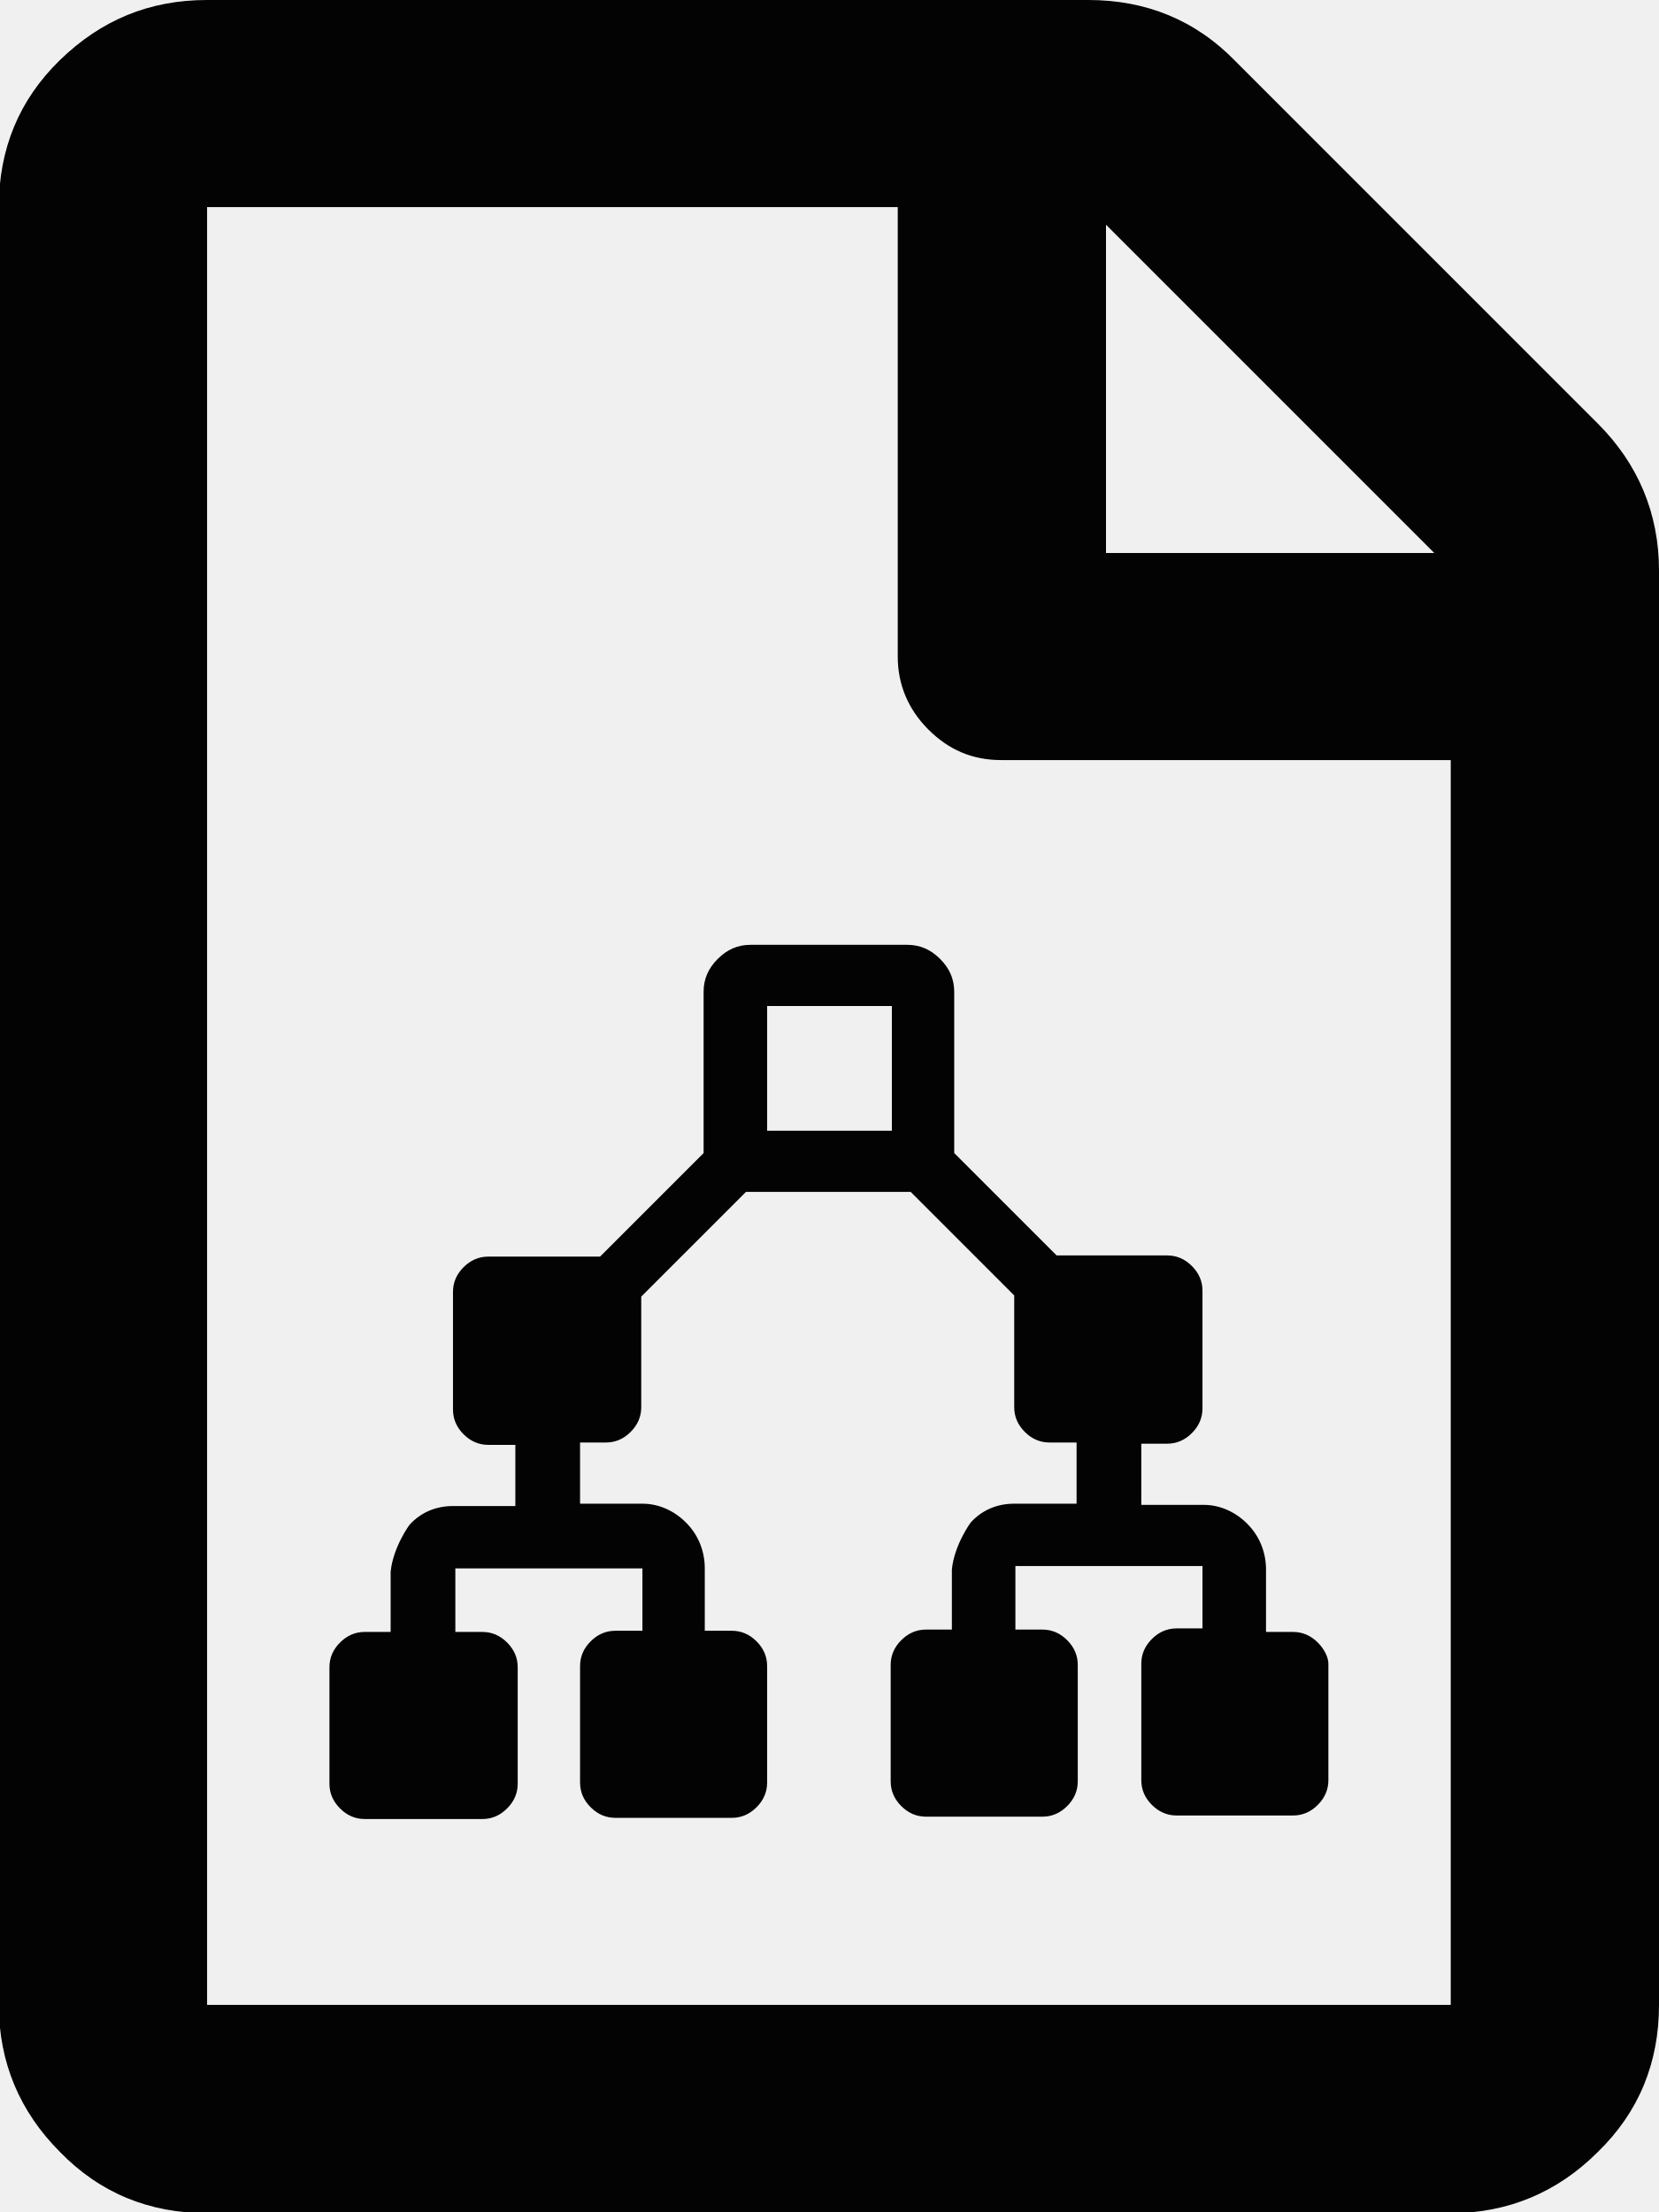
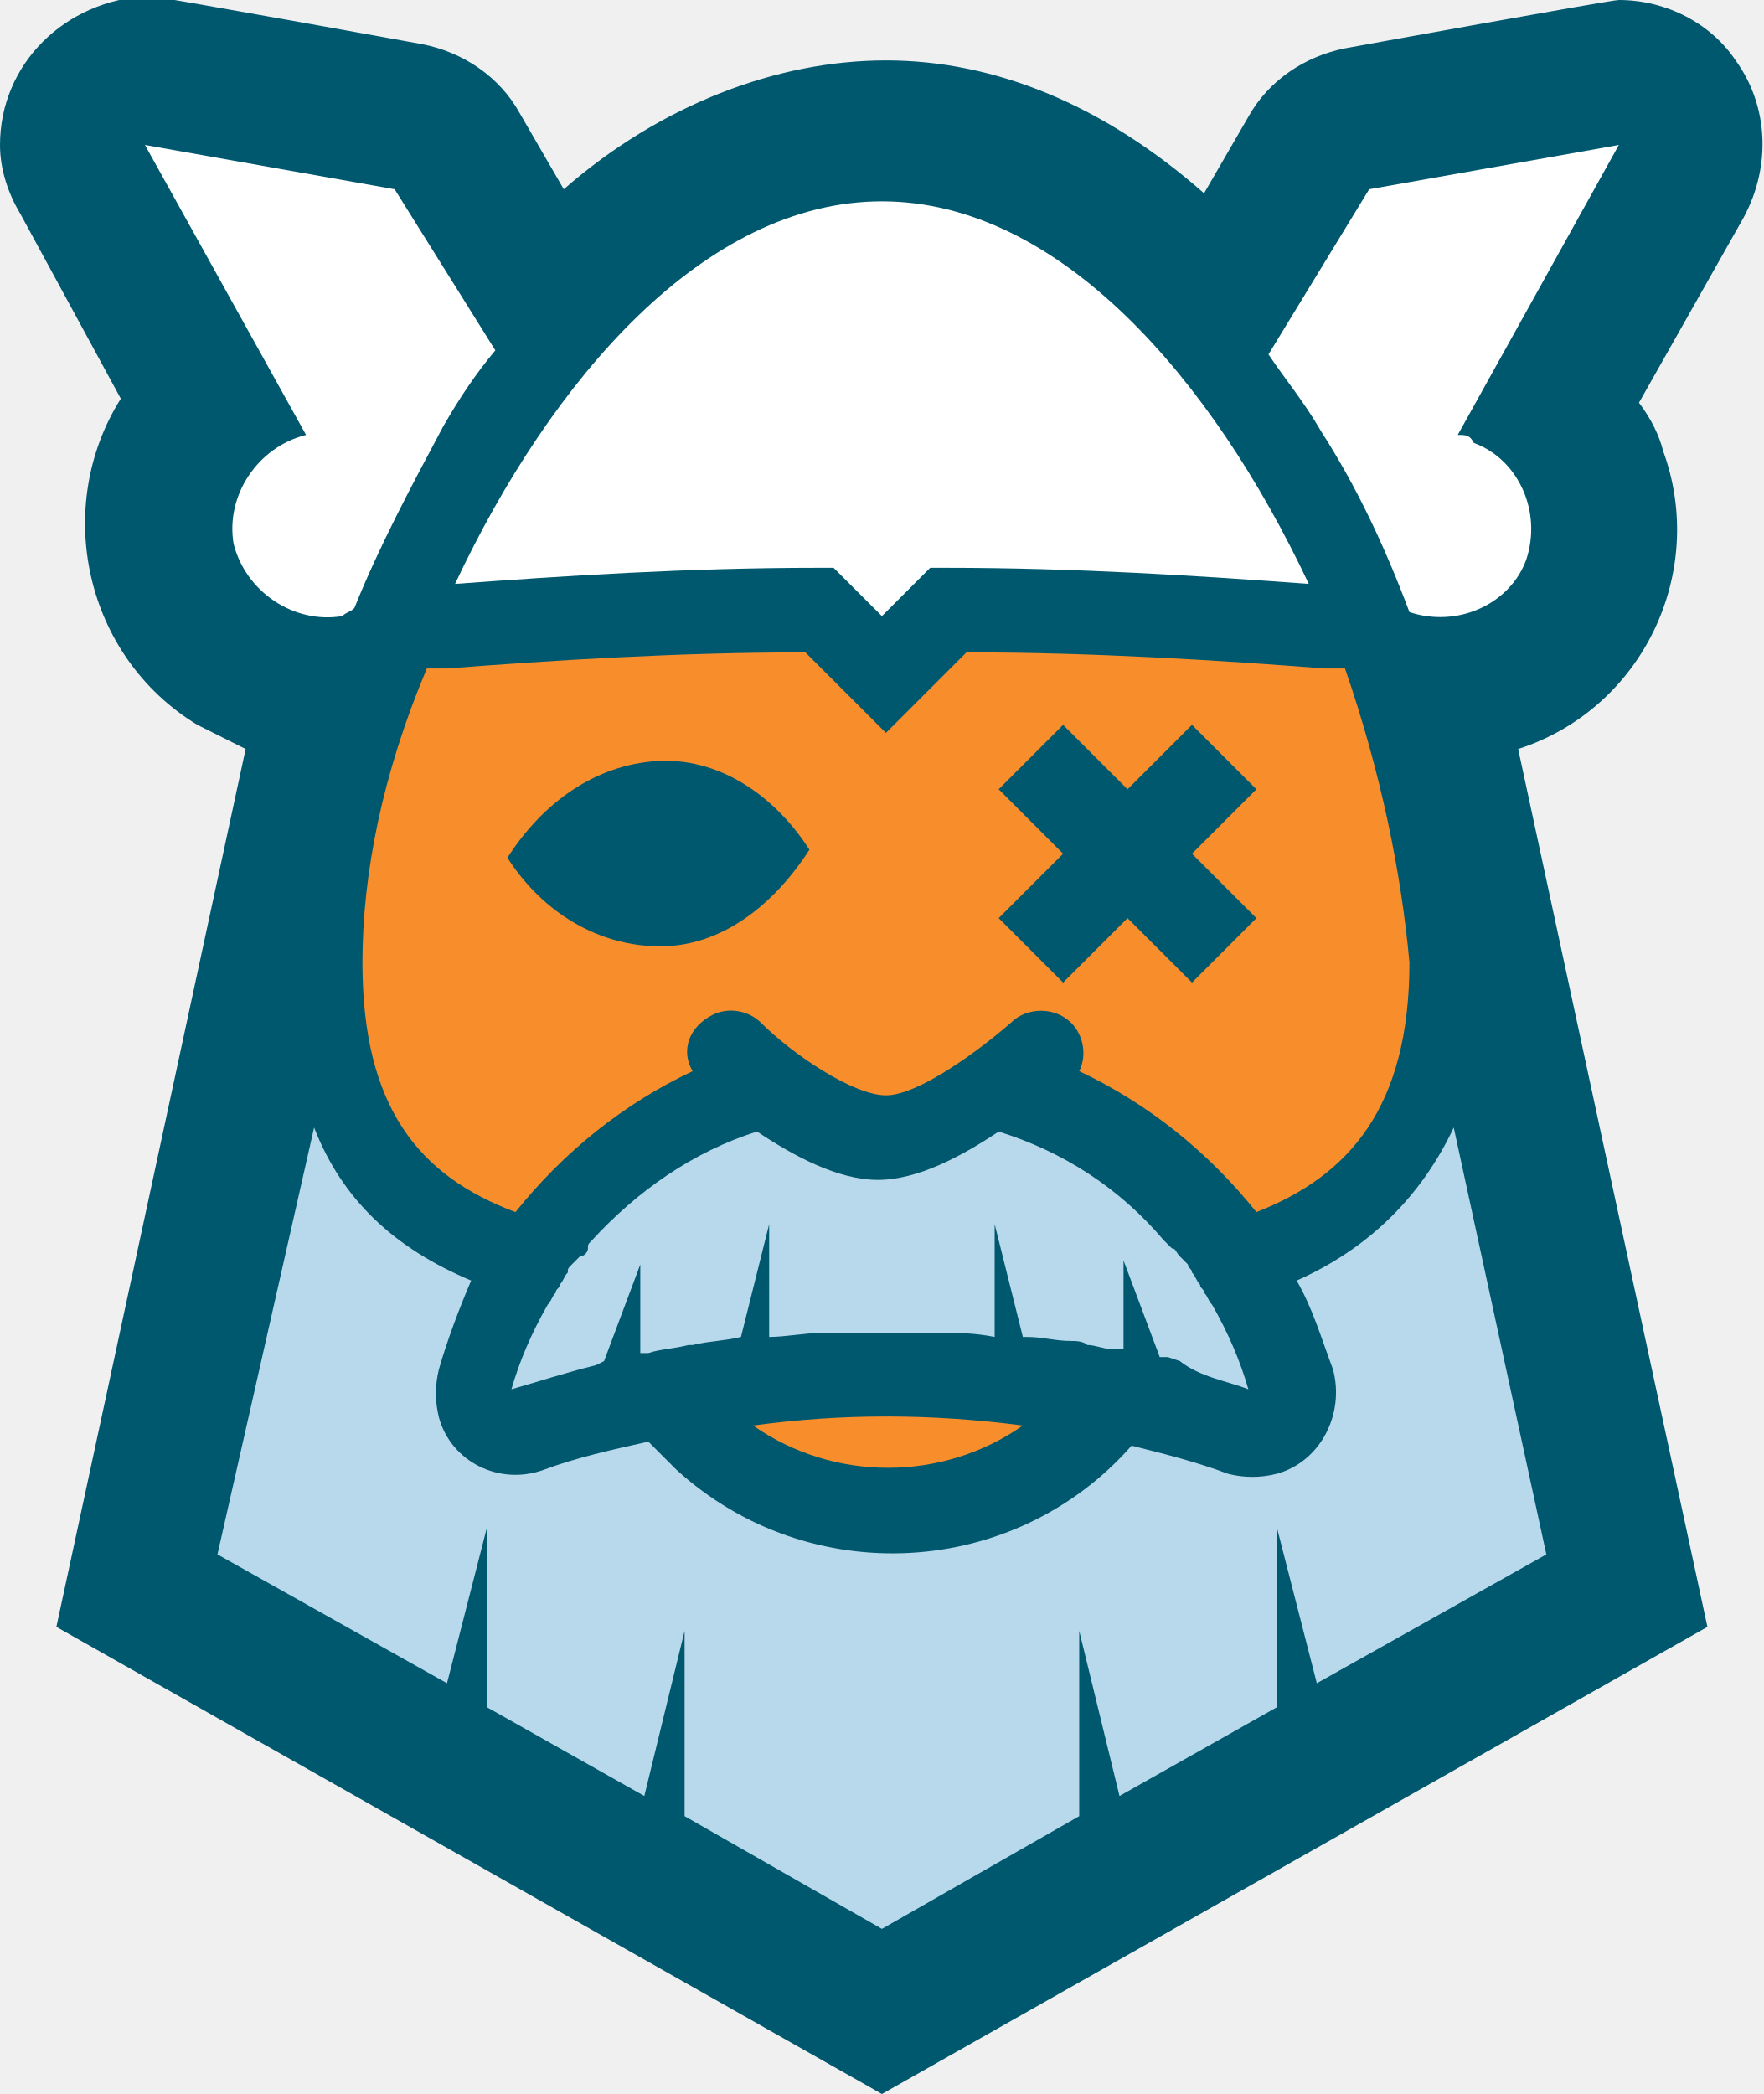
- <svg xmlns="http://www.w3.org/2000/svg" version="1.1" id="Layer_1" x="0px" y="0px" viewBox="0 0 141 188" style="enable-background:new 0 0 141 188;" xml:space="preserve">
+ <svg xmlns="http://www.w3.org/2000/svg" version="1.1" id="artwork" x="0px" y="0px" width="43.8px" height="52px" viewBox="0 0 43.8 52" style="enable-background:new 0 0 43.8 52;" xml:space="preserve">
  <style type="text/css">
- 	.st0{fill:#030303;}
+ 	.st0{fill:#00586F;}
+ 	.st1{fill:#FFFFFF;}
+ 	.st2{fill:#F88D2B;}
+ 	.st3{fill:#B8D8EB;}
</style>
-   <g>
-     <path class="st0" d="M135.8,36c3.4,3.4,5.2,7.6,5.2,12.5v121.9c0,4.9-1.7,9.1-5.2,12.5c-3.4,3.4-7.6,5.2-12.5,5.2H17.6   c-4.9,0-9.1-1.7-12.5-5.2c-3.4-3.4-5.2-7.6-5.2-12.5V17.6c0-4.9,1.7-9.1,5.2-12.5S12.7,0,17.6,0h74.9c4.9,0,9.1,1.7,12.5,5.2   L135.8,36z M17.6,170.4h105.7V64.6H85.1c-2.5,0-4.5-0.9-6.2-2.6c-1.7-1.7-2.6-3.8-2.6-6.2V17.6H17.6V170.4z M121.9,47L94,19.1V47   H121.9z" />
-   </g>
-   <path class="st0" d="M112,139.6c-0.6-0.6-1.3-0.9-2.1-0.9h-2.3v-5.3c0-1.4-0.5-2.8-1.6-3.9c-1-1-2.3-1.6-3.7-1.6H97v-5.2h2.2  c0.8,0,1.5-0.3,2.1-0.9s0.9-1.3,0.9-2.1v-10c0-0.8-0.3-1.5-0.9-2.1c-0.6-0.6-1.3-0.9-2.1-0.9h-9.4L81.1,98c0-0.1,0-0.3,0-0.4V84.3  c0-1.1-0.4-2-1.2-2.8s-1.7-1.2-2.8-1.2H63.8c-1.1,0-2,0.4-2.8,1.2c-0.8,0.8-1.2,1.7-1.2,2.8v13.2c0,0.2,0,0.3,0,0.5l-8.8,8.8  c-0.8,0-6.5,0-6.5,0h-3c-0.8,0-1.5,0.3-2.1,0.9c-0.6,0.6-0.9,1.3-0.9,2.1v10c0,0.8,0.3,1.5,0.9,2.1c0.6,0.6,1.3,0.9,2.1,0.9h2.3v5.2  h-5.3c-1.4,0-2.7,0.5-3.7,1.6c0,0-1.4,1.9-1.6,4v5.1h-2.2c-0.8,0-1.5,0.3-2.1,0.9c-0.6,0.6-0.9,1.3-0.9,2.1v9.9  c0,0.8,0.3,1.5,0.9,2.1c0.6,0.6,1.3,0.9,2.1,0.9H41c0.8,0,1.5-0.3,2.1-0.9c0.6-0.6,0.9-1.3,0.9-2.1v-9.9c0-0.8-0.3-1.5-0.9-2.1  c-0.6-0.6-1.3-0.9-2.1-0.9h-2.3v-5.4h15.9v0l0,5.3h-2.3c-0.8,0-1.5,0.3-2.1,0.9s-0.9,1.3-0.9,2.1v9.9c0,0.8,0.3,1.5,0.9,2.1  c0.6,0.6,1.3,0.9,2.1,0.9h9.9c0.8,0,1.5-0.3,2.1-0.9c0.6-0.6,0.9-1.3,0.9-2.1v-9.9c0-0.8-0.3-1.5-0.9-2.1c-0.6-0.6-1.3-0.9-2.1-0.9  h-2.3v-5.3c0-1.4-0.5-2.8-1.6-3.9c-1-1-2.3-1.6-3.7-1.6h-5.3v-5.2h2.2c0.8,0,1.5-0.3,2.1-0.9c0.6-0.6,0.9-1.3,0.9-2.1v-9.4l8.9-8.9  c0.1,0,0.3,0,0.4,0h13.2c0.2,0,0.3,0,0.4,0l8.8,8.8v9.5c0,0.8,0.3,1.5,0.9,2.1c0.6,0.6,1.3,0.9,2.1,0.9h2.3v5.2h-5.3  c-1.4,0-2.7,0.5-3.7,1.6c0,0-1.4,1.9-1.6,4v5.1h-2.2c-0.8,0-1.5,0.3-2.1,0.9c-0.6,0.6-0.9,1.3-0.9,2.1v9.9c0,0.8,0.3,1.5,0.9,2.1  c0.6,0.6,1.3,0.9,2.1,0.9h9.9c0.8,0,1.5-0.3,2.1-0.9c0.6-0.6,0.9-1.3,0.9-2.1v-9.9c0-0.8-0.3-1.5-0.9-2.1c-0.6-0.6-1.3-0.9-2.1-0.9  h-2.3v-5.4h15.9v0l0,5.3H100c-0.8,0-1.5,0.3-2.1,0.9c-0.6,0.6-0.9,1.3-0.9,2.1v9.9c0,0.8,0.3,1.5,0.9,2.1c0.6,0.6,1.3,0.9,2.1,0.9  h9.9c0.8,0,1.5-0.3,2.1-0.9c0.6-0.6,0.9-1.3,0.9-2.1v-9.9C112.9,140.9,112.6,140.2,112,139.6L112,139.6z M75.8,96.1H65.2V85.5h10.6  V96.1z" />
+   <path class="st0" d="M43.1,1.5C42.5,0.6,41.4,0,40.2,0c-0.2,0-6.8,1.2-6.8,1.2c-1,0.2-1.9,0.8-2.4,1.7l-1.1,1.9  c-2.5-2.2-5.2-3.3-7.9-3.3S16.4,2.6,14,4.7l-1.1-1.9c-0.5-0.9-1.4-1.5-2.4-1.7c0,0-6.6-1.2-6.8-1.2C1.6,0,0,1.6,0,3.6  c0,0.6,0.2,1.2,0.5,1.7L3,9.9c-1.7,2.7-0.9,6.4,1.9,8.1c0.4,0.2,0.8,0.4,1.2,0.6L1.4,40.4L21.9,52l20.5-11.6l-4.7-21.8  c3.1-1,4.7-4.4,3.6-7.4c-0.1-0.4-0.3-0.8-0.6-1.2l2.6-4.6C44,4.1,43.9,2.6,43.1,1.5z" />
+   <path class="st1" d="M20.3,14.1h0.4l1.2,1.2l1.2-1.2h0.4c3.2,0,6.3,0.2,9,0.4C30.1,9.4,26.3,5,21.9,5s-8.2,4.4-10.6,9.5  C14,14.3,17.1,14.1,20.3,14.1z" />
+   <path class="st2" d="M18.7,35.4c2,1.4,4.7,1.4,6.7,0C23.1,35.1,20.9,35.1,18.7,35.4z" />
+   <path class="st3" d="M31,34.5c-0.2-0.7-0.5-1.4-0.9-2.1c-0.1-0.1-0.1-0.2-0.2-0.3c0-0.1-0.1-0.1-0.1-0.2c-0.1-0.1-0.1-0.2-0.2-0.3  c0-0.1-0.1-0.1-0.1-0.2c-0.1-0.1-0.1-0.1-0.2-0.2c-0.1-0.1-0.1-0.2-0.2-0.2c-0.1-0.1-0.1-0.1-0.2-0.2c-1.1-1.3-2.5-2.2-4.1-2.7  c-0.9,0.6-2,1.2-3,1.2s-2.1-0.6-3-1.2c-1.6,0.5-3,1.5-4.1,2.7c-0.1,0.1-0.1,0.1-0.1,0.2c0,0.1-0.1,0.2-0.2,0.2  c-0.1,0.1-0.1,0.1-0.2,0.2s-0.1,0.1-0.1,0.2c-0.1,0.1-0.1,0.2-0.2,0.3c0,0.1-0.1,0.1-0.1,0.2c-0.1,0.1-0.1,0.2-0.2,0.3  c-0.4,0.7-0.7,1.4-0.9,2.1c0.7-0.2,1.3-0.4,2.1-0.6c0,0,0,0,0,0l0.2-0.1l0.9-2.4v2.2l0.2,0c0.3-0.1,0.6-0.1,1-0.2l0.1,0  c0.4-0.1,0.8-0.1,1.2-0.2l0.7-2.8v2.8c0.4,0,0.9-0.1,1.3-0.1l0.2,0c0.2,0,0.3,0,0.5,0c0.3,0,0.5,0,0.8,0s0.6,0,0.8,0l0.4,0  c0.1,0,0.2,0,0.3,0c0.4,0,0.8,0,1.3,0.1v-2.8l0.7,2.8l0.1,0c0.4,0,0.7,0.1,1.1,0.1c0.1,0,0.3,0,0.4,0.1c0.2,0,0.4,0.1,0.6,0.1  c0.1,0,0.2,0,0.3,0v-2.2l0.9,2.4c0.1,0,0.1,0,0.2,0l0.3,0.1l0,0C29.8,34.2,30.5,34.3,31,34.5z" />
+   <path class="st2" d="M33.4,16.6l-0.5,0c-2.6-0.2-5.7-0.4-8.9-0.4l-2,2l-2-2c-3.2,0-6.3,0.2-8.9,0.4l-0.5,0C9.5,19.2,9,21.7,9,23.9  c0,3.6,1.4,5.3,3.8,6.2c1.2-1.5,2.7-2.7,4.4-3.5c-0.3-0.5-0.1-1.1,0.5-1.4c0.4-0.2,0.9-0.1,1.2,0.2c0.8,0.8,2.3,1.8,3.1,1.8  s2.3-1.1,3.1-1.8c0.4-0.4,1.1-0.4,1.5,0c0.3,0.3,0.4,0.8,0.2,1.2c1.7,0.8,3.2,2,4.4,3.5c2.3-0.9,3.8-2.6,3.8-6.2  C34.8,21.7,34.3,19.2,33.4,16.6z M16.4,23.5c-1.5,0-2.9-0.8-3.8-2.2c0.9-1.4,2.2-2.3,3.7-2.4s2.9,0.8,3.8,2.2  C19.2,22.5,17.9,23.5,16.4,23.5z M31.2,22.8l-1.6,1.6L28,22.8l-1.6,1.6l-1.6-1.6l1.6-1.6l-1.6-1.6l1.6-1.6l1.6,1.6l1.6-1.6l1.6,1.6  l-1.6,1.6L31.2,22.8z" />
+   <path class="st3" d="M26.8,40.5l1,4.1l3.9-2.2v-4.5l1,3.9l5.7-3.2L36.1,28c-0.8,1.7-2.1,3-3.9,3.8c0.4,0.7,0.6,1.4,0.9,2.2  c0.3,1.1-0.3,2.3-1.4,2.6c-0.4,0.1-0.8,0.1-1.2,0c-0.8-0.3-1.6-0.5-2.4-0.7c-2.9,3.3-8,3.6-11.3,0.6c-0.2-0.2-0.4-0.4-0.7-0.7  c-0.9,0.2-1.8,0.4-2.6,0.7c-1.1,0.4-2.3-0.2-2.6-1.3c-0.1-0.4-0.1-0.8,0-1.2c0.2-0.7,0.5-1.5,0.8-2.2c-1.9-0.8-3.2-2-3.9-3.8  L5.4,38.6l5.7,3.2l1-3.9v4.5l3.9,2.2l1-4.1v4.6l4.9,2.8l4.9-2.8V40.5z" />
+   <path class="st1" d="M8.8,15.1c0.6-1.5,1.4-3,2.2-4.5c0.4-0.7,0.8-1.3,1.3-1.9L9.8,4.7L3.6,3.6l4,7.2l0,0c-1.2,0.3-2,1.5-1.8,2.7  c0.3,1.2,1.5,2,2.7,1.8C8.6,15.2,8.7,15.2,8.8,15.1z" />
+   <path class="st1" d="M36.2,10.8L36.2,10.8l4-7.2L34,4.7l-2.5,4.1c0.4,0.6,0.9,1.2,1.3,1.9c0.9,1.4,1.6,2.9,2.2,4.5  c1.2,0.4,2.5-0.2,2.9-1.3c0.4-1.2-0.2-2.5-1.3-2.9C36.5,10.8,36.4,10.8,36.2,10.8L36.2,10.8z" />
</svg>
